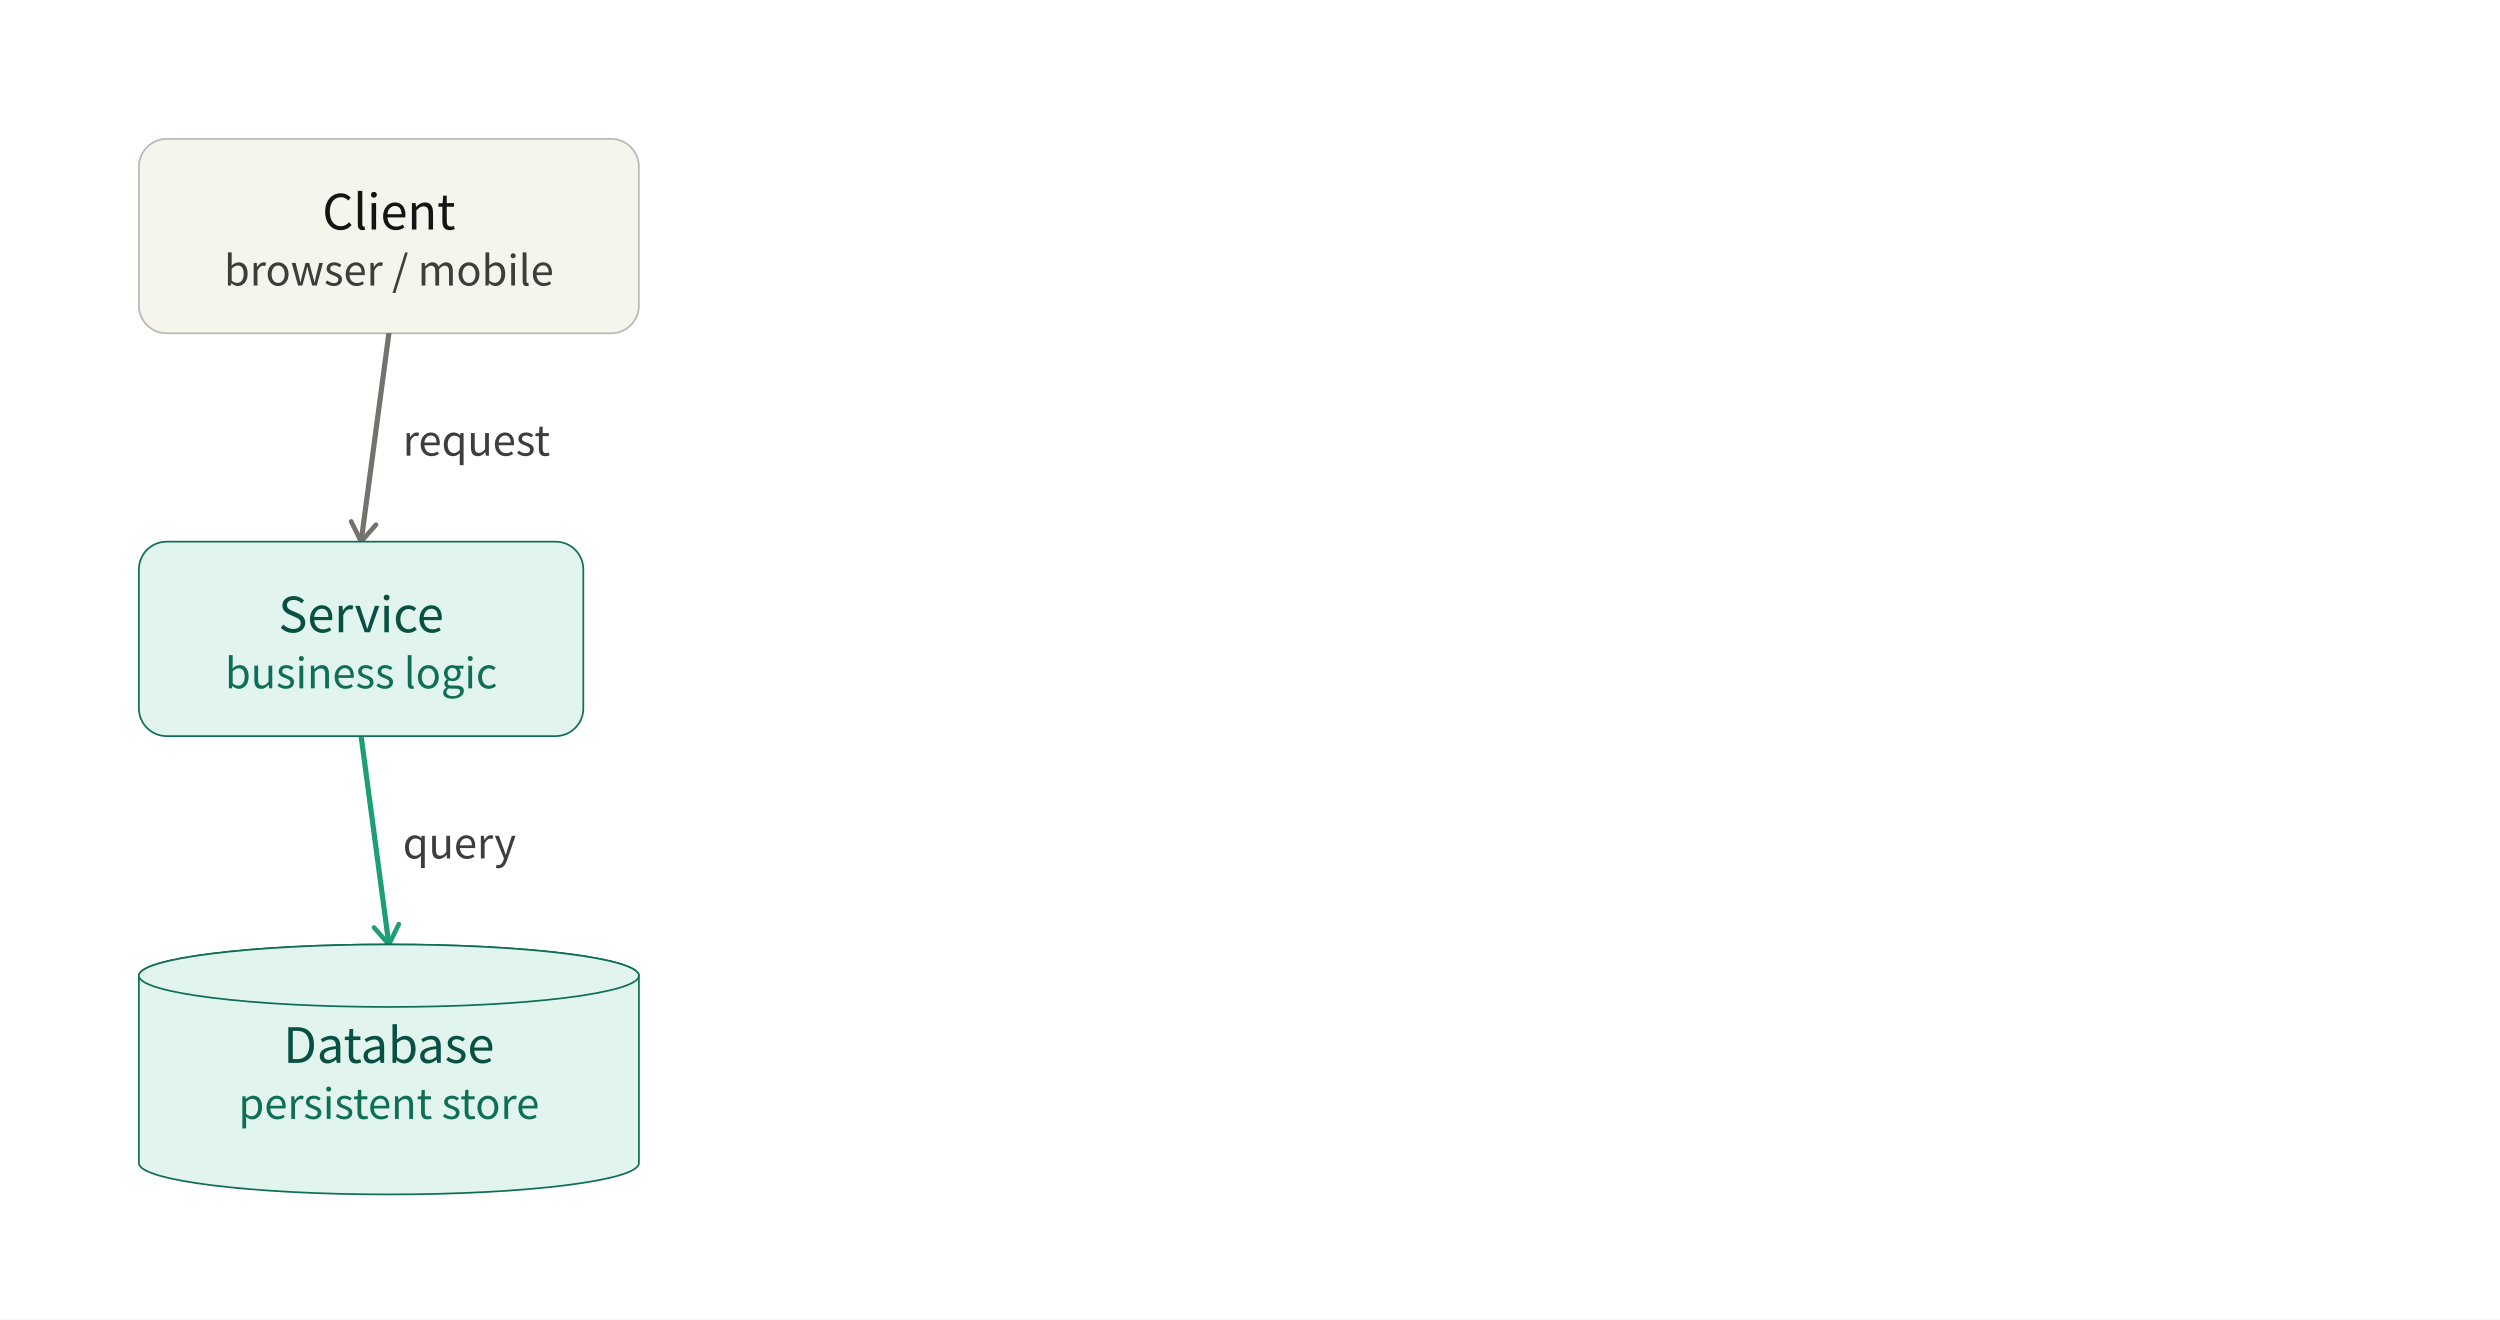
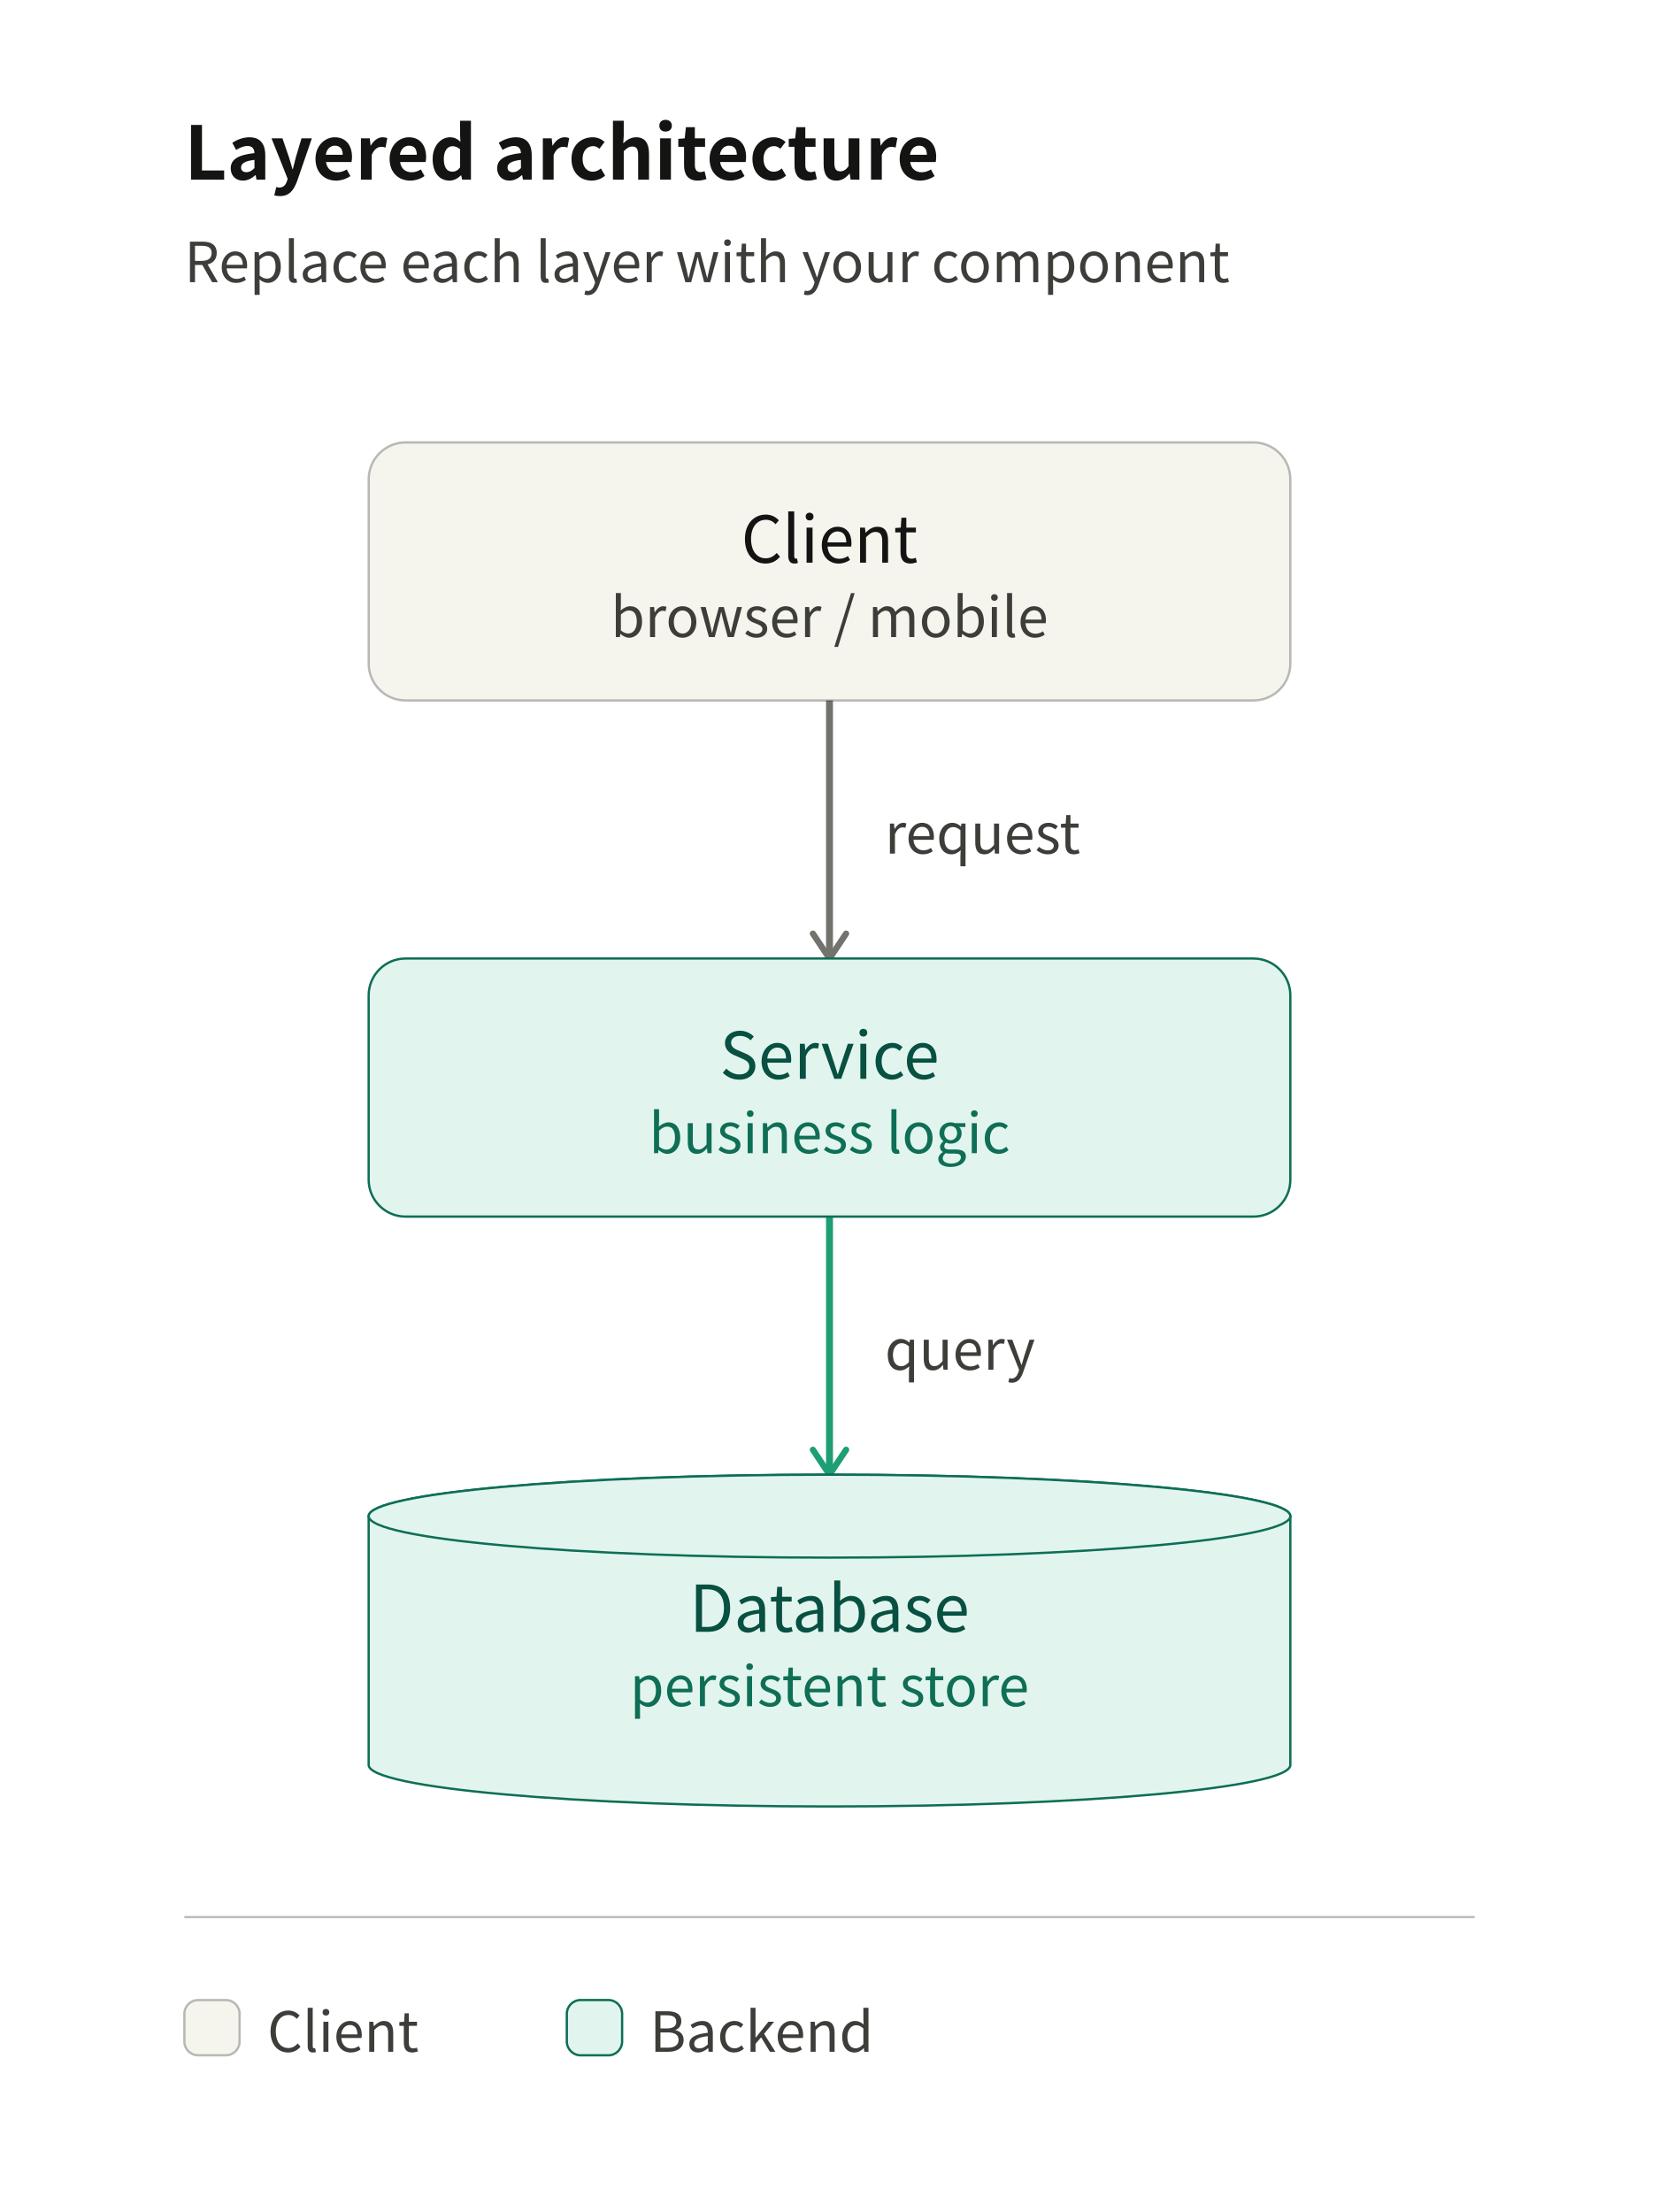
- <svg xmlns="http://www.w3.org/2000/svg" viewBox="0 0 720 380" width="720" height="380" role="img">
+ <svg xmlns="http://www.w3.org/2000/svg" viewBox="0 0 360 480" width="360" height="480" role="img">
  <style>text { font-family: 'Anthropic Sans', -apple-system, BlinkMacSystemFont, 'Segoe UI', 'PingFang SC', 'Microsoft YaHei', 'Hiragino Sans GB', 'Noto Sans CJK SC', sans-serif; }</style>
  <defs>
    <marker id="arrow" viewBox="0 0 10 10" refX="8" refY="5" markerWidth="6" markerHeight="6" orient="auto-start-reverse">
      <path d="M2 1L8 5L2 9" fill="none" stroke="context-stroke" stroke-width="1.5" stroke-linecap="round" stroke-linejoin="round" />
    </marker>
  </defs>
-   <rect width="720" height="380" fill="#FFFFFF" />
-   <line x1="112" y1="96" x2="104" y2="156" stroke="#73726C" stroke-width="1.5" stroke-linecap="round" marker-end="url(#arrow)" />
-   <line x1="104" y1="212" x2="112" y2="272" stroke="#1D9E75" stroke-width="1.5" stroke-linecap="round" marker-end="url(#arrow)" />
-   <rect x="40" y="40" width="144" height="56" rx="8" fill="#F5F4ED" stroke="rgba(31,30,29,0.3)" stroke-width="0.5" />
-   <rect x="40" y="156" width="128" height="56" rx="8" fill="#E1F5EE" stroke="#0F6E56" stroke-width="0.5" />
-   <path d="M 40 281 A 72 9 0 0 1 184 281 L 184 335 A 72 9 0 0 1 40 335 Z" fill="#E1F5EE" stroke="#0F6E56" stroke-width="0.5" />
-   <ellipse cx="112" cy="281" rx="72" ry="9" fill="#E1F5EE" stroke="#0F6E56" stroke-width="0.5" />
-   <text data-role="node-text" x="112" y="60" text-anchor="middle" dominant-baseline="central" font-size="14" font-weight="500" fill="#141413">Client</text>
-   <text data-role="node-text" x="112" y="77" text-anchor="middle" dominant-baseline="central" font-size="12" fill="#3D3D3A">browser / mobile</text>
-   <text data-role="node-text" x="104" y="176" text-anchor="middle" dominant-baseline="central" font-size="14" font-weight="500" fill="#085041">Service</text>
-   <text data-role="node-text" x="104" y="193" text-anchor="middle" dominant-baseline="central" font-size="12" fill="#0F6E56">business logic</text>
-   <text data-role="node-text" x="112" y="300" text-anchor="middle" dominant-baseline="central" font-size="14" font-weight="500" fill="#085041">Database</text>
-   <text data-role="node-text" x="112" y="317" text-anchor="middle" dominant-baseline="central" font-size="12" fill="#0F6E56">persistent store</text>
-   <text data-role="arrow-label" x="116" y="126" text-anchor="start" dominant-baseline="central" font-size="12" fill="#3D3D3A">request</text>
-   <text data-role="arrow-label" x="116" y="242" text-anchor="start" dominant-baseline="central" font-size="12" fill="#3D3D3A">query</text>
+   <rect width="360" height="480" fill="#FFFFFF" />
+   <line x1="180" y1="152" x2="180" y2="208" stroke="#73726C" stroke-width="1.5" stroke-linecap="round" marker-end="url(#arrow)" />
+   <line x1="180" y1="264" x2="180" y2="320" stroke="#1D9E75" stroke-width="1.5" stroke-linecap="round" marker-end="url(#arrow)" />
+   <rect x="80" y="96" width="200" height="56" rx="8" fill="#F5F4ED" stroke="rgba(31,30,29,0.3)" stroke-width="0.5" />
+   <rect x="80" y="208" width="200" height="56" rx="8" fill="#E1F5EE" stroke="#0F6E56" stroke-width="0.5" />
+   <path d="M 80 329 A 100 9 0 0 1 280 329 L 280 383 A 100 9 0 0 1 80 383 Z" fill="#E1F5EE" stroke="#0F6E56" stroke-width="0.5" />
+   <ellipse cx="180" cy="329" rx="100" ry="9" fill="#E1F5EE" stroke="#0F6E56" stroke-width="0.5" />
+   <text data-role="node-text" x="180" y="116" text-anchor="middle" dominant-baseline="central" font-size="14" font-weight="500" fill="#141413">Client</text>
+   <text data-role="node-text" x="180" y="133" text-anchor="middle" dominant-baseline="central" font-size="12" fill="#3D3D3A">browser / mobile</text>
+   <text data-role="node-text" x="180" y="228" text-anchor="middle" dominant-baseline="central" font-size="14" font-weight="500" fill="#085041">Service</text>
+   <text data-role="node-text" x="180" y="245" text-anchor="middle" dominant-baseline="central" font-size="12" fill="#0F6E56">business logic</text>
+   <text data-role="node-text" x="180" y="348" text-anchor="middle" dominant-baseline="central" font-size="14" font-weight="500" fill="#085041">Database</text>
+   <text data-role="node-text" x="180" y="365" text-anchor="middle" dominant-baseline="central" font-size="12" fill="#0F6E56">persistent store</text>
+   <text data-role="diagram-title" x="40" y="32" text-anchor="start" dominant-baseline="central" font-size="16" font-weight="600" fill="#141413">Layered architecture</text>
+   <text data-role="caption" x="40" y="56" text-anchor="start" dominant-baseline="central" font-size="12" font-weight="400" fill="#3D3D3A">Replace each layer with your component</text>
+   <text data-role="arrow-label" x="192" y="180" text-anchor="start" dominant-baseline="central" font-size="12" fill="#3D3D3A">request</text>
+   <text data-role="arrow-label" x="192" y="292" text-anchor="start" dominant-baseline="central" font-size="12" fill="#3D3D3A">query</text>
+   <line x1="40" y1="416" x2="320" y2="416" stroke="rgba(31,30,29,0.3)" stroke-width="0.5" />
+   <rect x="40" y="434" width="12" height="12" rx="3" fill="#F5F4ED" stroke="rgba(31,30,29,0.3)" stroke-width="0.5" />
+   <text data-role="legend-label" x="58" y="440" text-anchor="start" dominant-baseline="central" font-size="12" font-weight="400" fill="#3D3D3A">Client</text>
+   <rect x="123" y="434" width="12" height="12" rx="3" fill="#E1F5EE" stroke="#0F6E56" stroke-width="0.5" />
+   <text data-role="legend-label" x="141" y="440" text-anchor="start" dominant-baseline="central" font-size="12" font-weight="400" fill="#3D3D3A">Backend</text>
</svg>
